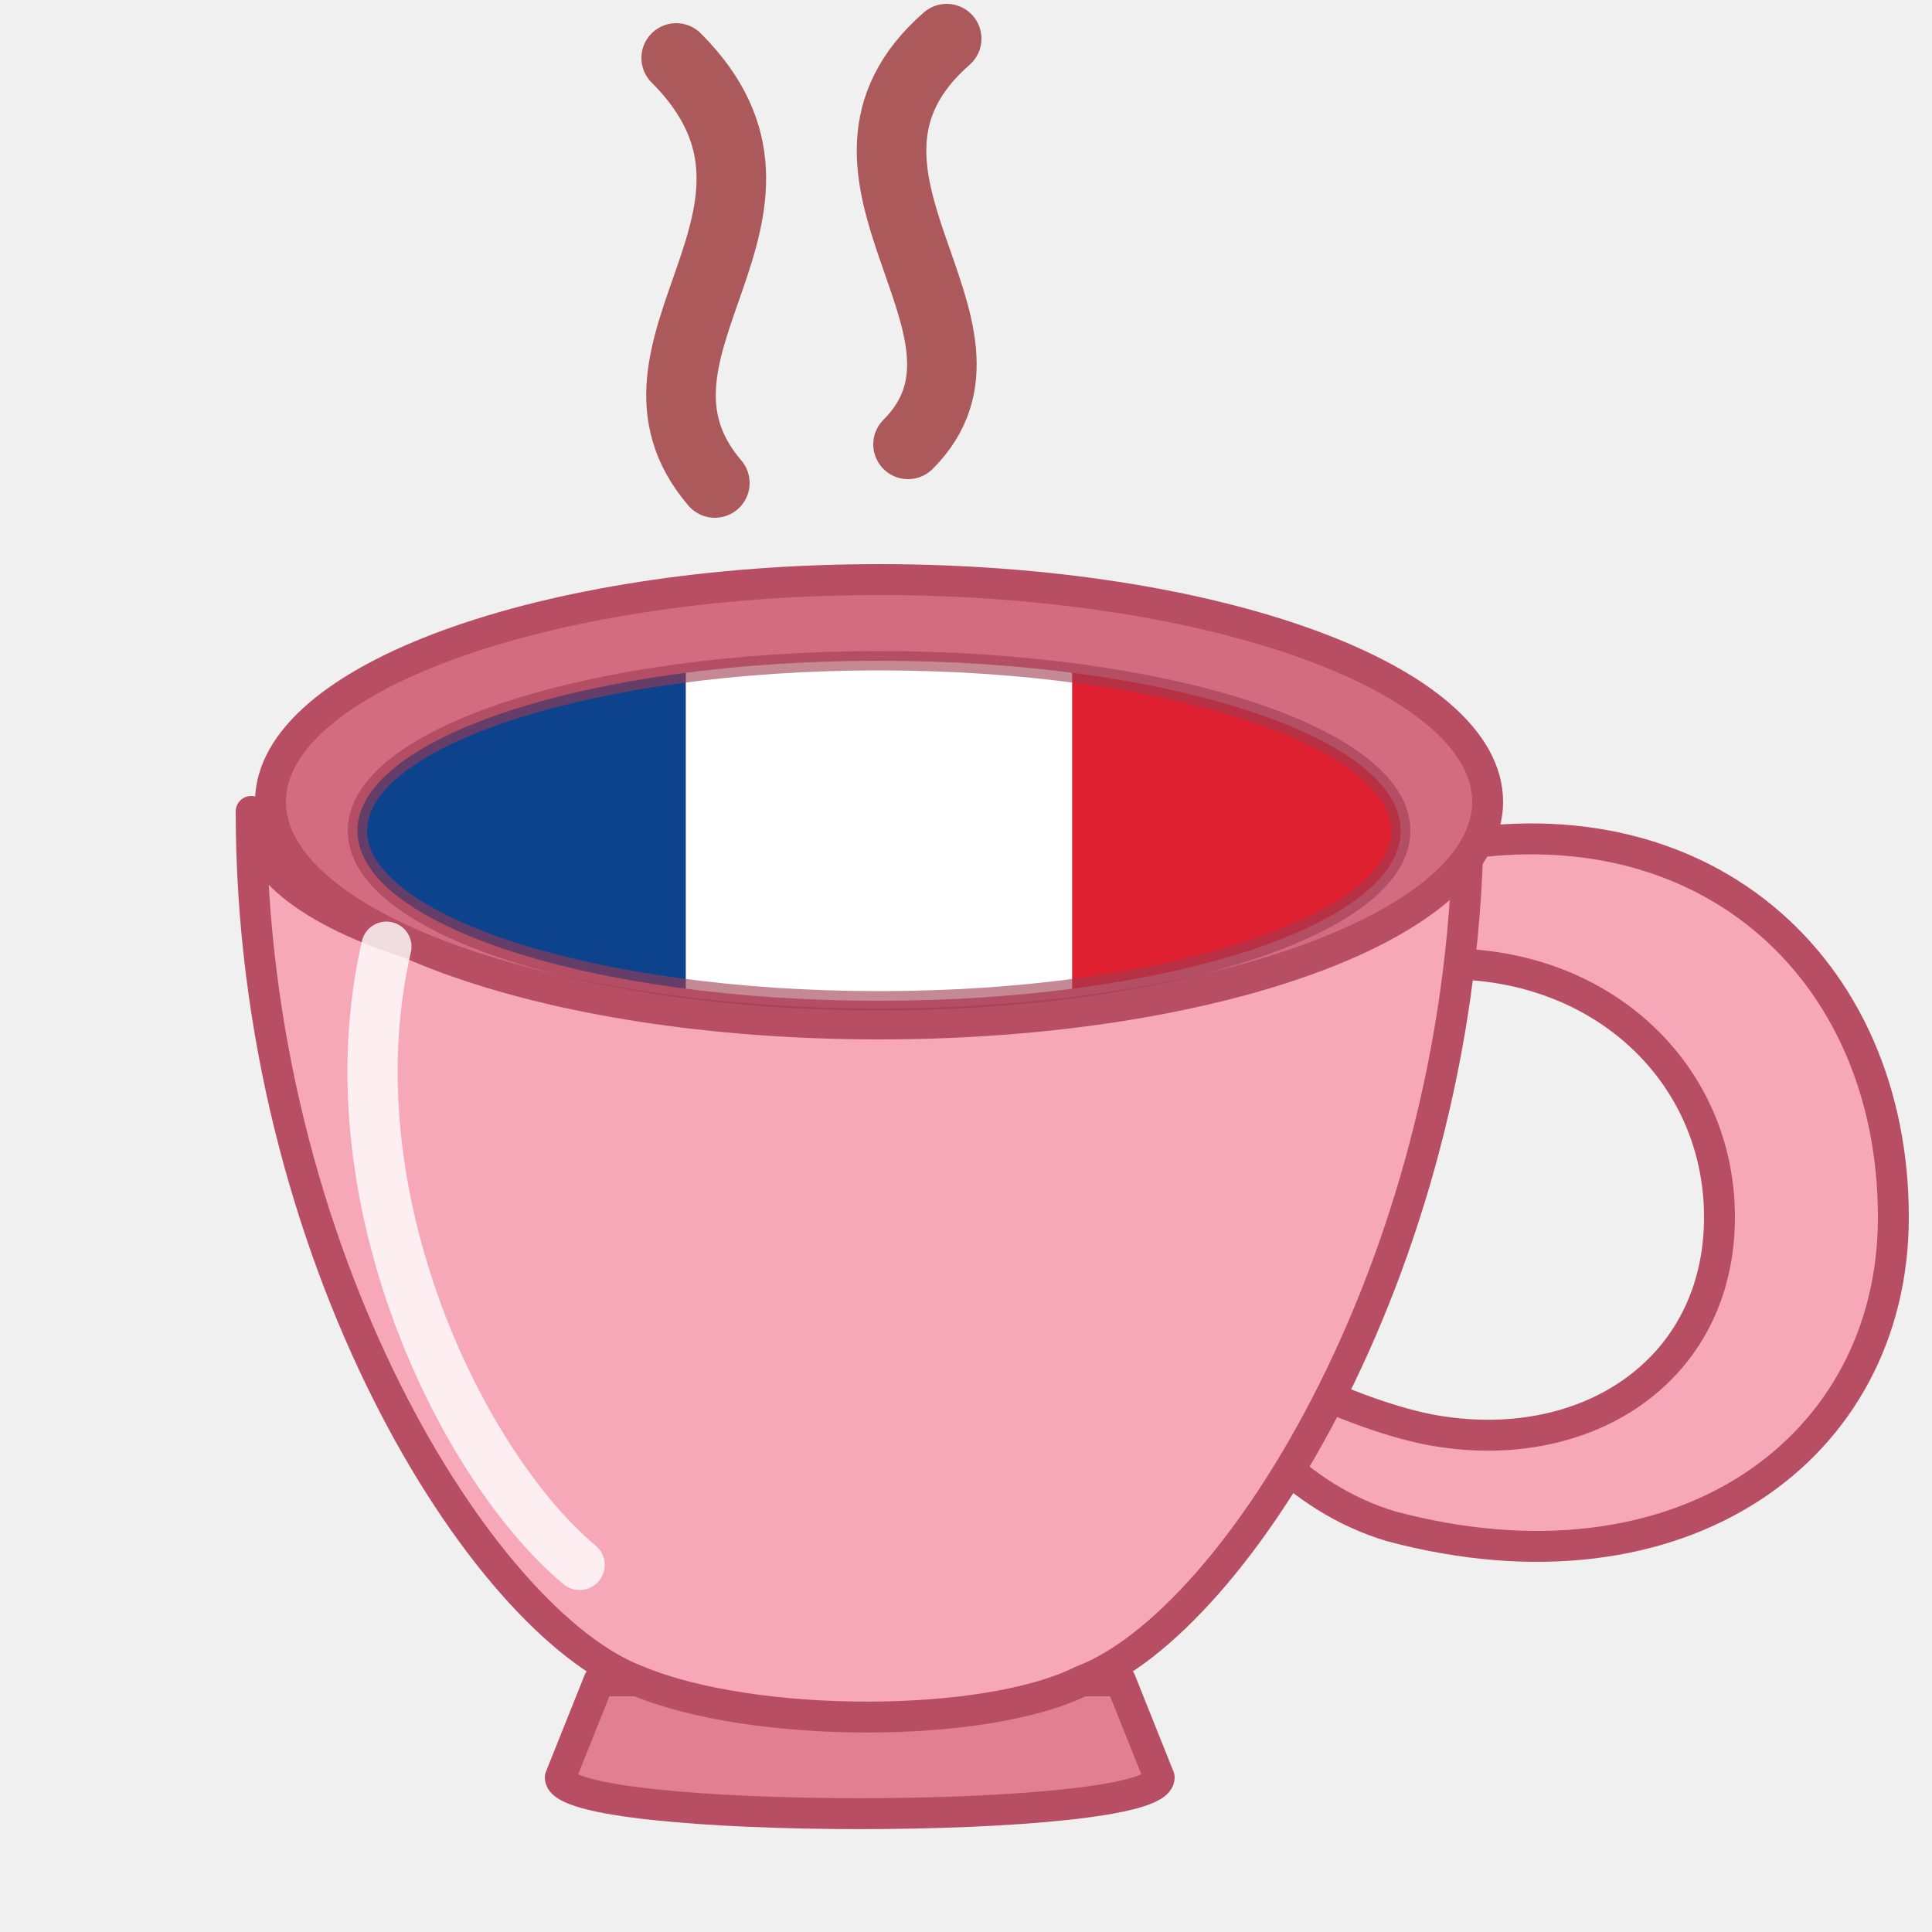
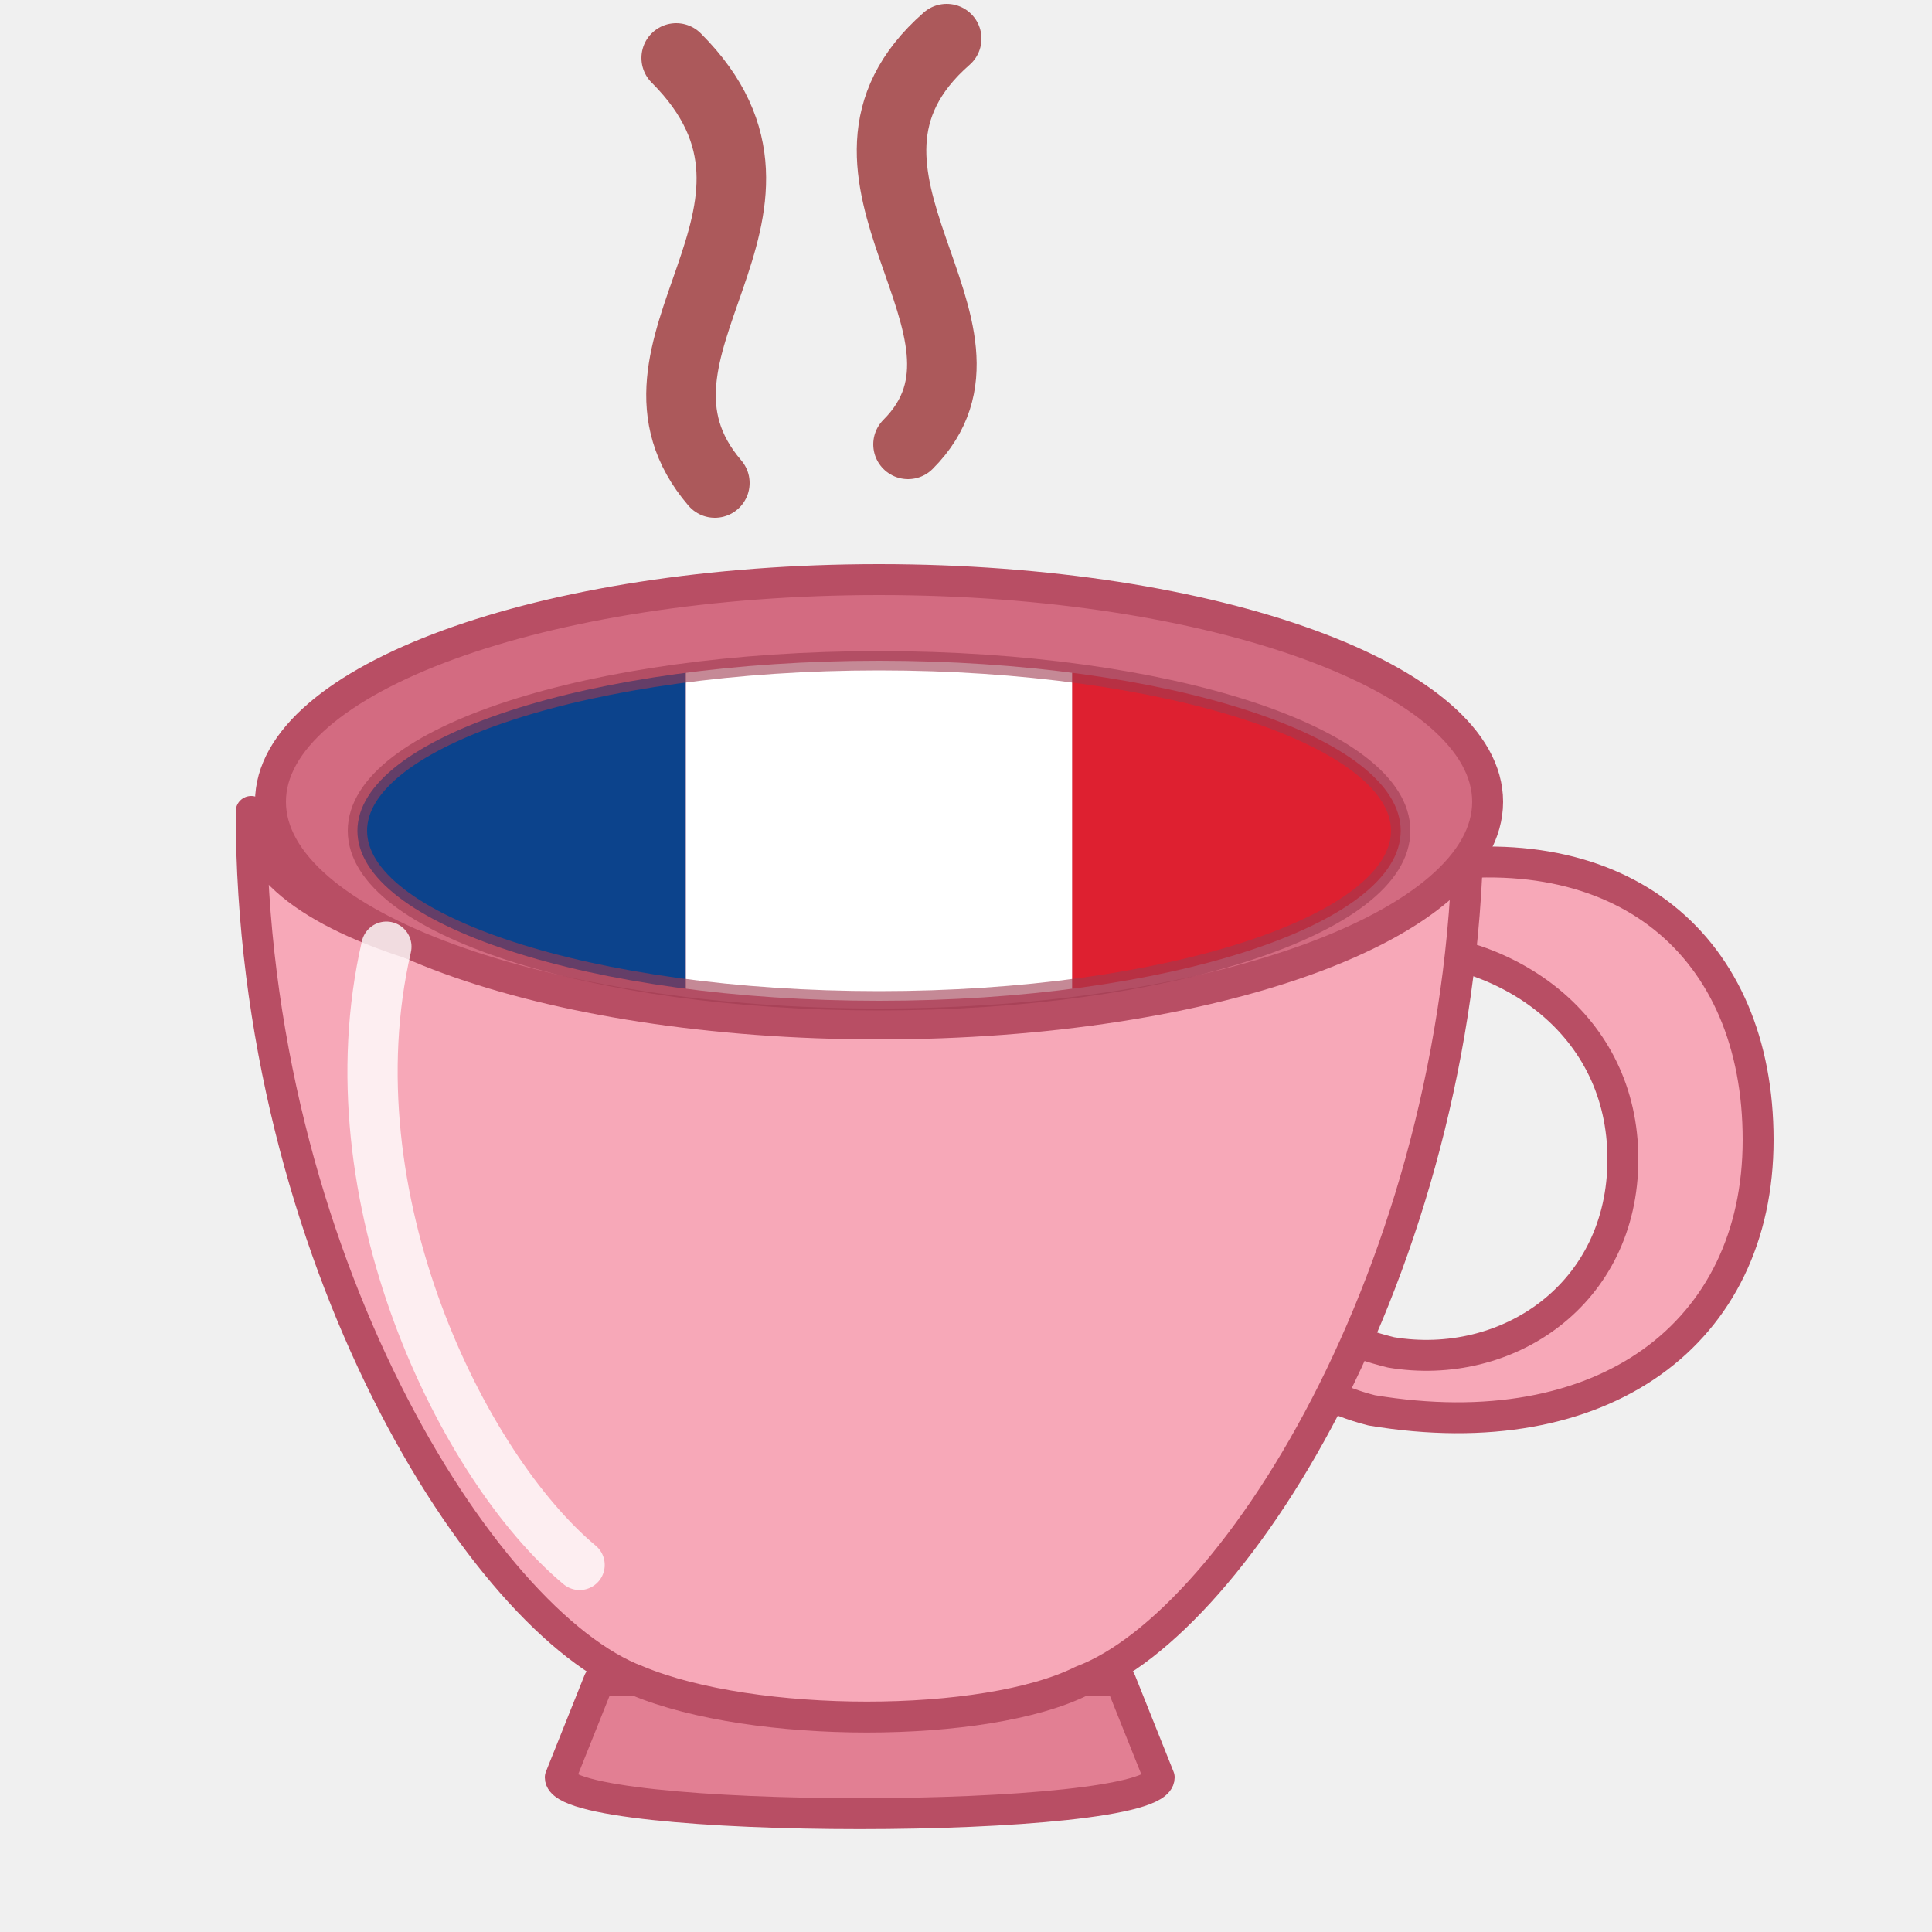
<svg xmlns="http://www.w3.org/2000/svg" viewBox="0 0 100 100" fill="none">
  <defs>
    <clipPath id="fav-flag-clip">
      <ellipse cx="45.5" cy="43" rx="27" ry="8.8" />
    </clipPath>
  </defs>
  <g fill="none" stroke="#AC595B" stroke-width="3.6" stroke-linecap="round">
    <path d="M 37 25 C 31 18, 43 11, 35 3" />
    <path d="M 47 23 C 53 17, 41 9, 49 2" />
  </g>
-   <path d="M 74 44 C 88 41, 98 50, 98 63 C 98 75, 87 83, 72 79 C 67 77.5, 64 73.5, 62 70.5 C 65 70, 69 73, 74 74 C 82 75.5, 89 71, 89 63 C 89 55, 82 49, 73 50 Z" fill="#F7A8B8" stroke="#B84E64" stroke-width="1.6" stroke-linejoin="round" />
+   <path d="M 73 45 C 84 43, 91 49, 91 59 C 91 69, 83 75, 71 73 C 67 72, 64 69, 63 67 C 65 67, 68 69, 72 70 C 78 71, 84 67, 84 60 C 84 53, 78 49, 72 49 Z" fill="#F7A8B8" stroke="#B84E64" stroke-width="1.6" stroke-linejoin="round" />
  <path d="M 31 87 L 29 92 C 29 94.5, 60 94.5, 60 92 L 58 87 Z" fill="#E27F93" stroke="#B84E64" stroke-width="1.6" stroke-linejoin="round" />
  <path d="M 13 42 C 13 65, 25 84, 33 87 C 39 89.5, 51 89.5, 56 87 C 64 84, 76 65, 76 42 C 76 55, 13 55, 13 42 Z" fill="#F7A8B8" stroke="#B84E64" stroke-width="1.6" stroke-linejoin="round" />
  <ellipse cx="45.5" cy="41.5" rx="31.5" ry="11.5" fill="#D36B81" stroke="#B84E64" stroke-width="1.6" />
  <g clip-path="url(#fav-flag-clip)">
    <rect x="14" y="32" width="21.5" height="24" fill="#0C438C" />
    <rect x="35.5" y="32" width="20" height="24" fill="#FFFFFF" />
    <rect x="55.5" y="32" width="21.5" height="24" fill="#DE2030" />
  </g>
  <ellipse cx="45.5" cy="43" rx="27" ry="8.8" stroke="#9E3B50" stroke-width="1" fill="none" opacity="0.6" />
  <path d="M 20 49 C 17 62, 24 76, 30 81" stroke="#FFFFFF" stroke-width="2.6" stroke-linecap="round" fill="none" opacity="0.8" />
</svg>
